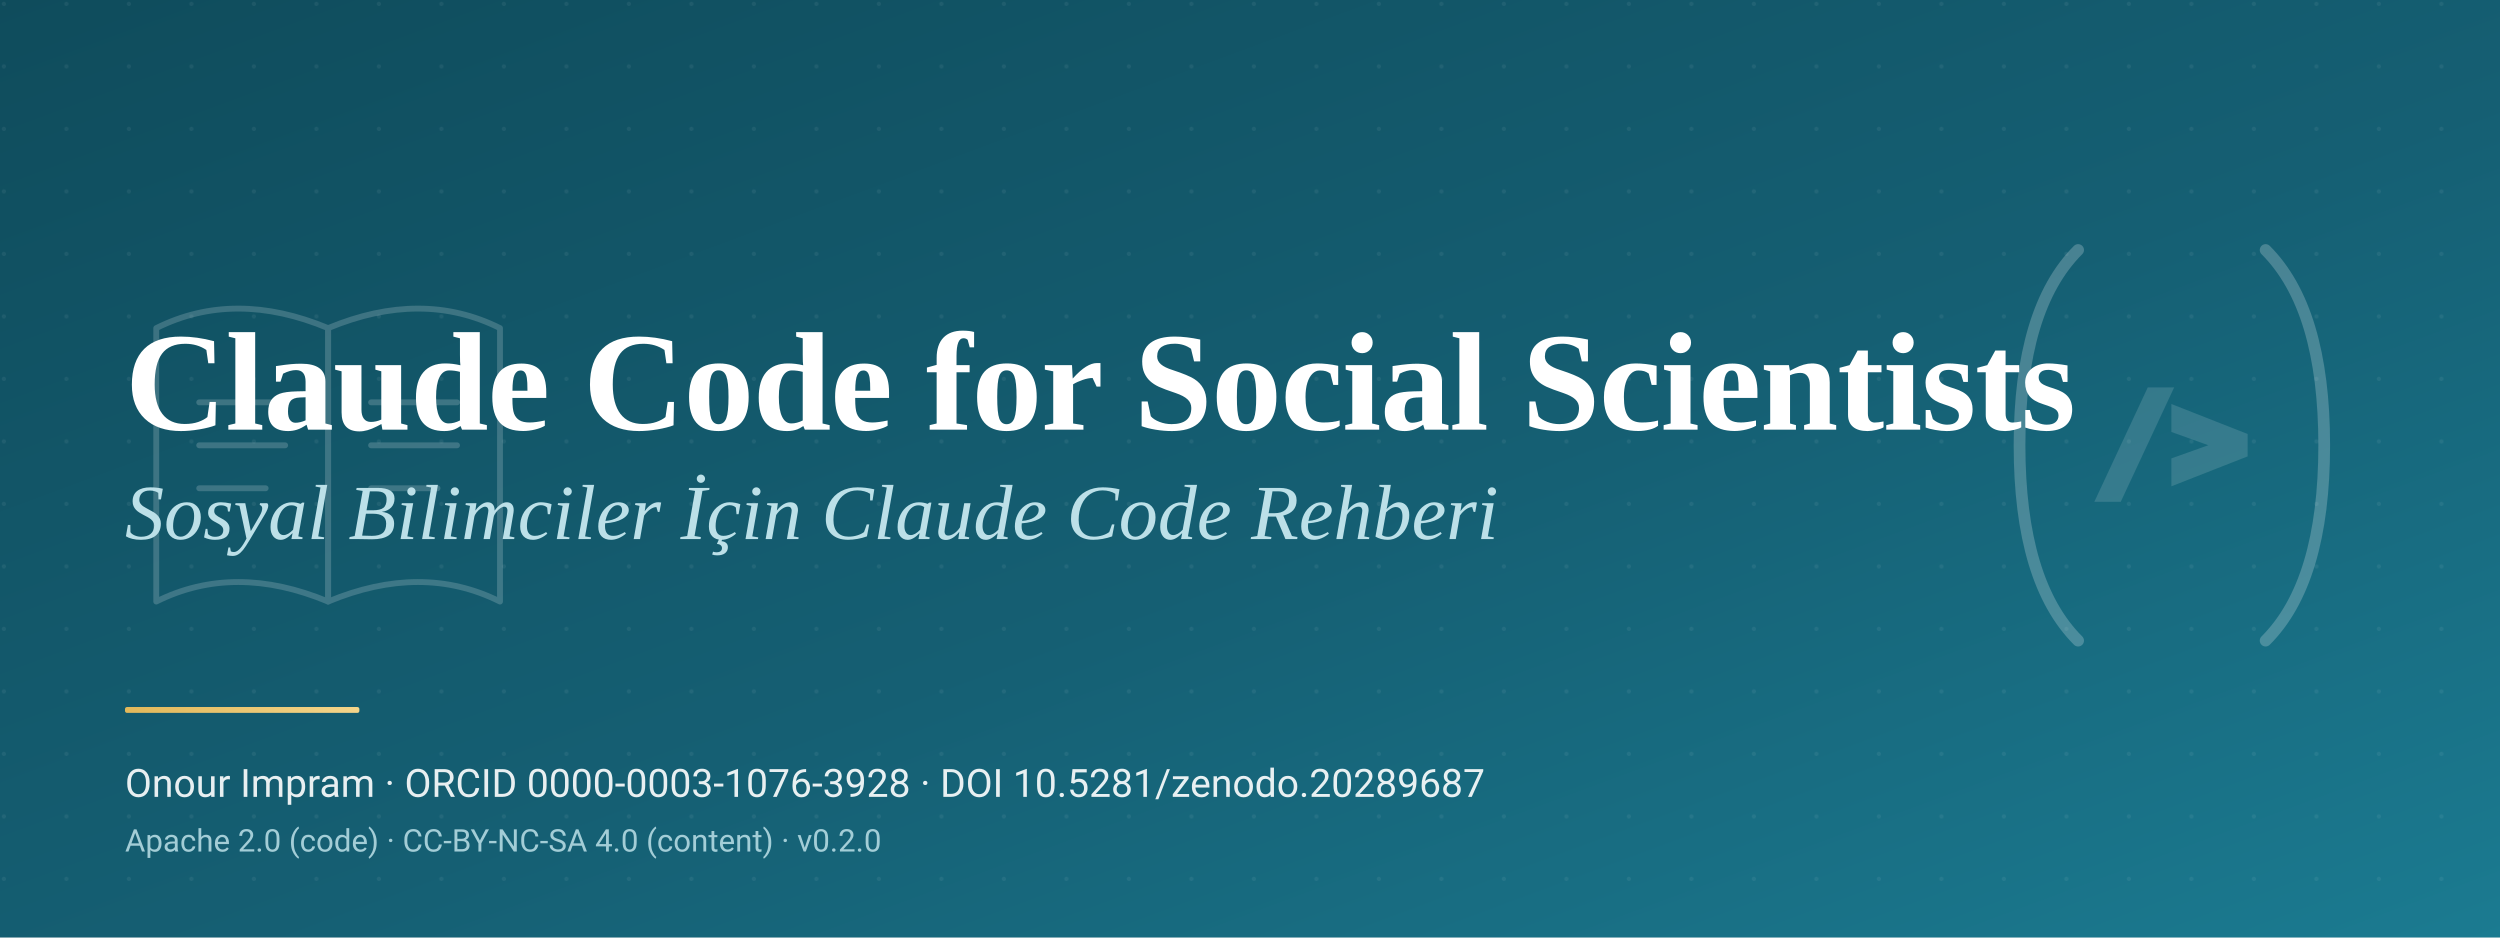
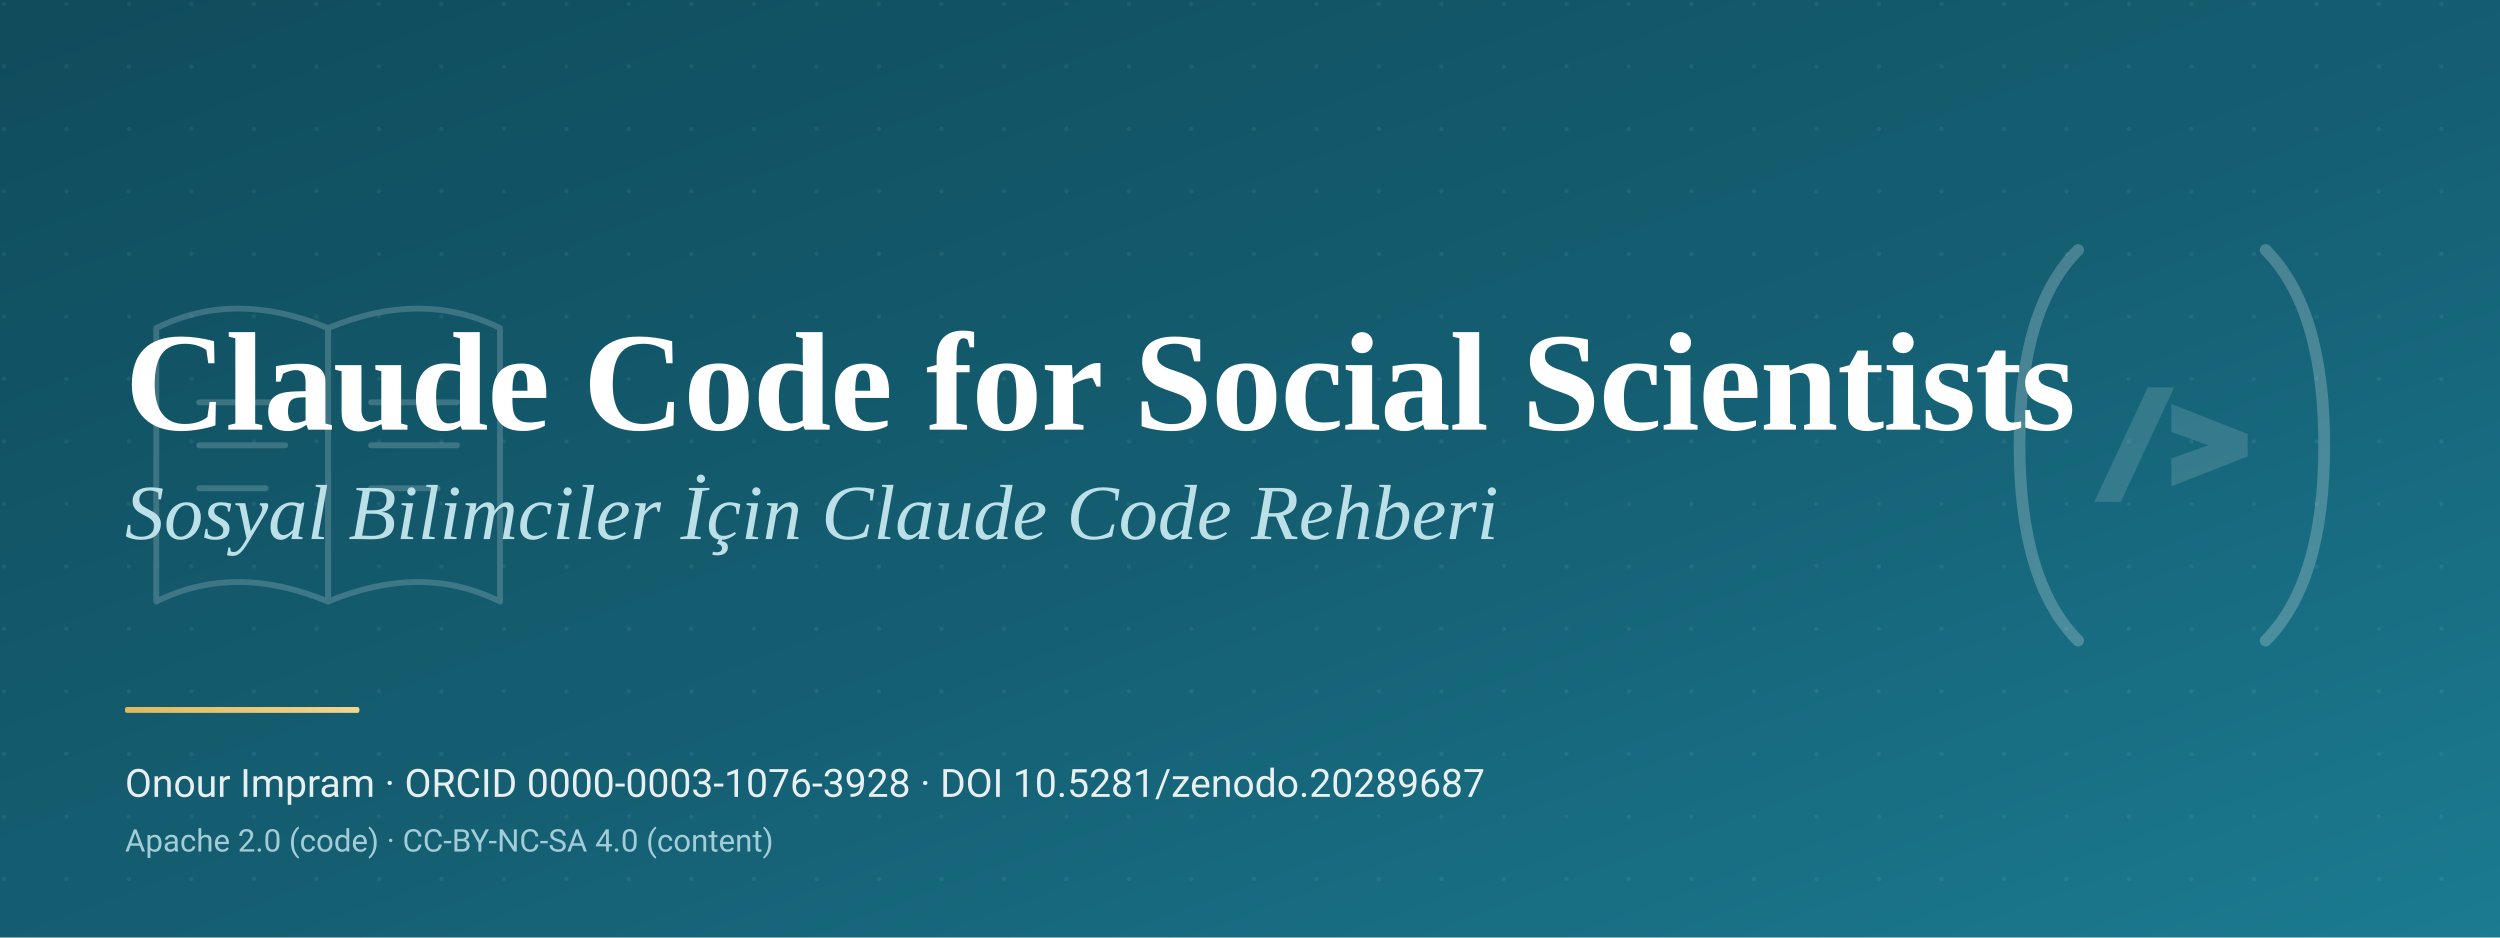
<svg xmlns="http://www.w3.org/2000/svg" viewBox="0 0 1280 480" role="img" aria-labelledby="title desc">
  <defs>
    <linearGradient id="bgGrad" x1="0" y1="0" x2="1" y2="1">
      <stop offset="0%" stop-color="#0F4C5C" />
      <stop offset="55%" stop-color="#155F73" />
      <stop offset="100%" stop-color="#1B7B91" />
    </linearGradient>
    <pattern id="dots" x="0" y="0" width="32" height="32" patternUnits="userSpaceOnUse">
      <circle cx="2" cy="2" r="1.1" fill="#FFFFFF" fill-opacity="0.06" />
    </pattern>
    <linearGradient id="accentGrad" x1="0" y1="0" x2="1" y2="0">
      <stop offset="0%" stop-color="#E2B85A" />
      <stop offset="100%" stop-color="#F4D58A" />
    </linearGradient>
  </defs>
  <rect width="1280" height="480" fill="url(#bgGrad)" />
  <rect width="1280" height="480" fill="url(#dots)" />
  <g transform="translate(80,128)" opacity="0.18" fill="none" stroke="#FFFFFF" stroke-width="3" stroke-linecap="round" stroke-linejoin="round">
    <path d="M0,40 L0,180 Q40,160 88,180 L88,40 Q40,20 0,40 Z" />
    <path d="M88,40 L88,180 Q136,160 176,180 L176,40 Q136,20 88,40 Z" />
    <line x1="22" y1="78" x2="66" y2="78" />
    <line x1="22" y1="100" x2="66" y2="100" />
    <line x1="22" y1="122" x2="56" y2="122" />
    <line x1="110" y1="78" x2="154" y2="78" />
    <line x1="110" y1="100" x2="154" y2="100" />
    <line x1="110" y1="122" x2="144" y2="122" />
  </g>
  <g transform="translate(1024,128)" opacity="0.22" fill="none" stroke="#FFFFFF" stroke-width="6" stroke-linecap="round">
    <path d="M40,0 Q10,30 10,100 Q10,170 40,200" />
    <path d="M136,0 Q166,30 166,100 Q166,170 136,200" />
    <text x="88" y="120" font-family="ui-monospace,SFMono-Regular,Menlo,Consolas,monospace" font-size="64" fill="#FFFFFF" text-anchor="middle" font-weight="700" opacity="0.6">/&gt;</text>
  </g>
  <rect x="64" y="362" width="120" height="3" fill="url(#accentGrad)" rx="1" />
  <text x="64" y="220" font-family="Georgia, 'Times New Roman', serif" font-size="72" fill="#FFFFFF" font-weight="700" letter-spacing="-0.5">
    Claude Code for Social Scientists
  </text>
  <text x="64" y="276" font-family="Georgia, 'Times New Roman', serif" font-size="40" fill="#BCE0E8" font-style="italic" font-weight="400">
    Sosyal Bilimciler İçin Claude Code Rehberi
  </text>
  <text x="64" y="408" font-family="ui-sans-serif, -apple-system, 'Segoe UI', Roboto, sans-serif" font-size="20" fill="#FFFFFF" opacity="0.9">
    Onour Impram  ·  ORCID 0000-0003-1076-3928  ·  DOI 10.5281/zenodo.20289687
  </text>
  <text x="64" y="436" font-family="ui-sans-serif, -apple-system, 'Segoe UI', Roboto, sans-serif" font-size="16" fill="#BCE0E8" opacity="0.85">
-     Apache 2.0 (code)  ·  CC-BY-NC-SA 4.0 (content)  ·  v0.2.0
+     Apache 2.0 (code)  ·  CC-BY-NC-SA 4.0 (content)
  </text>
</svg>
